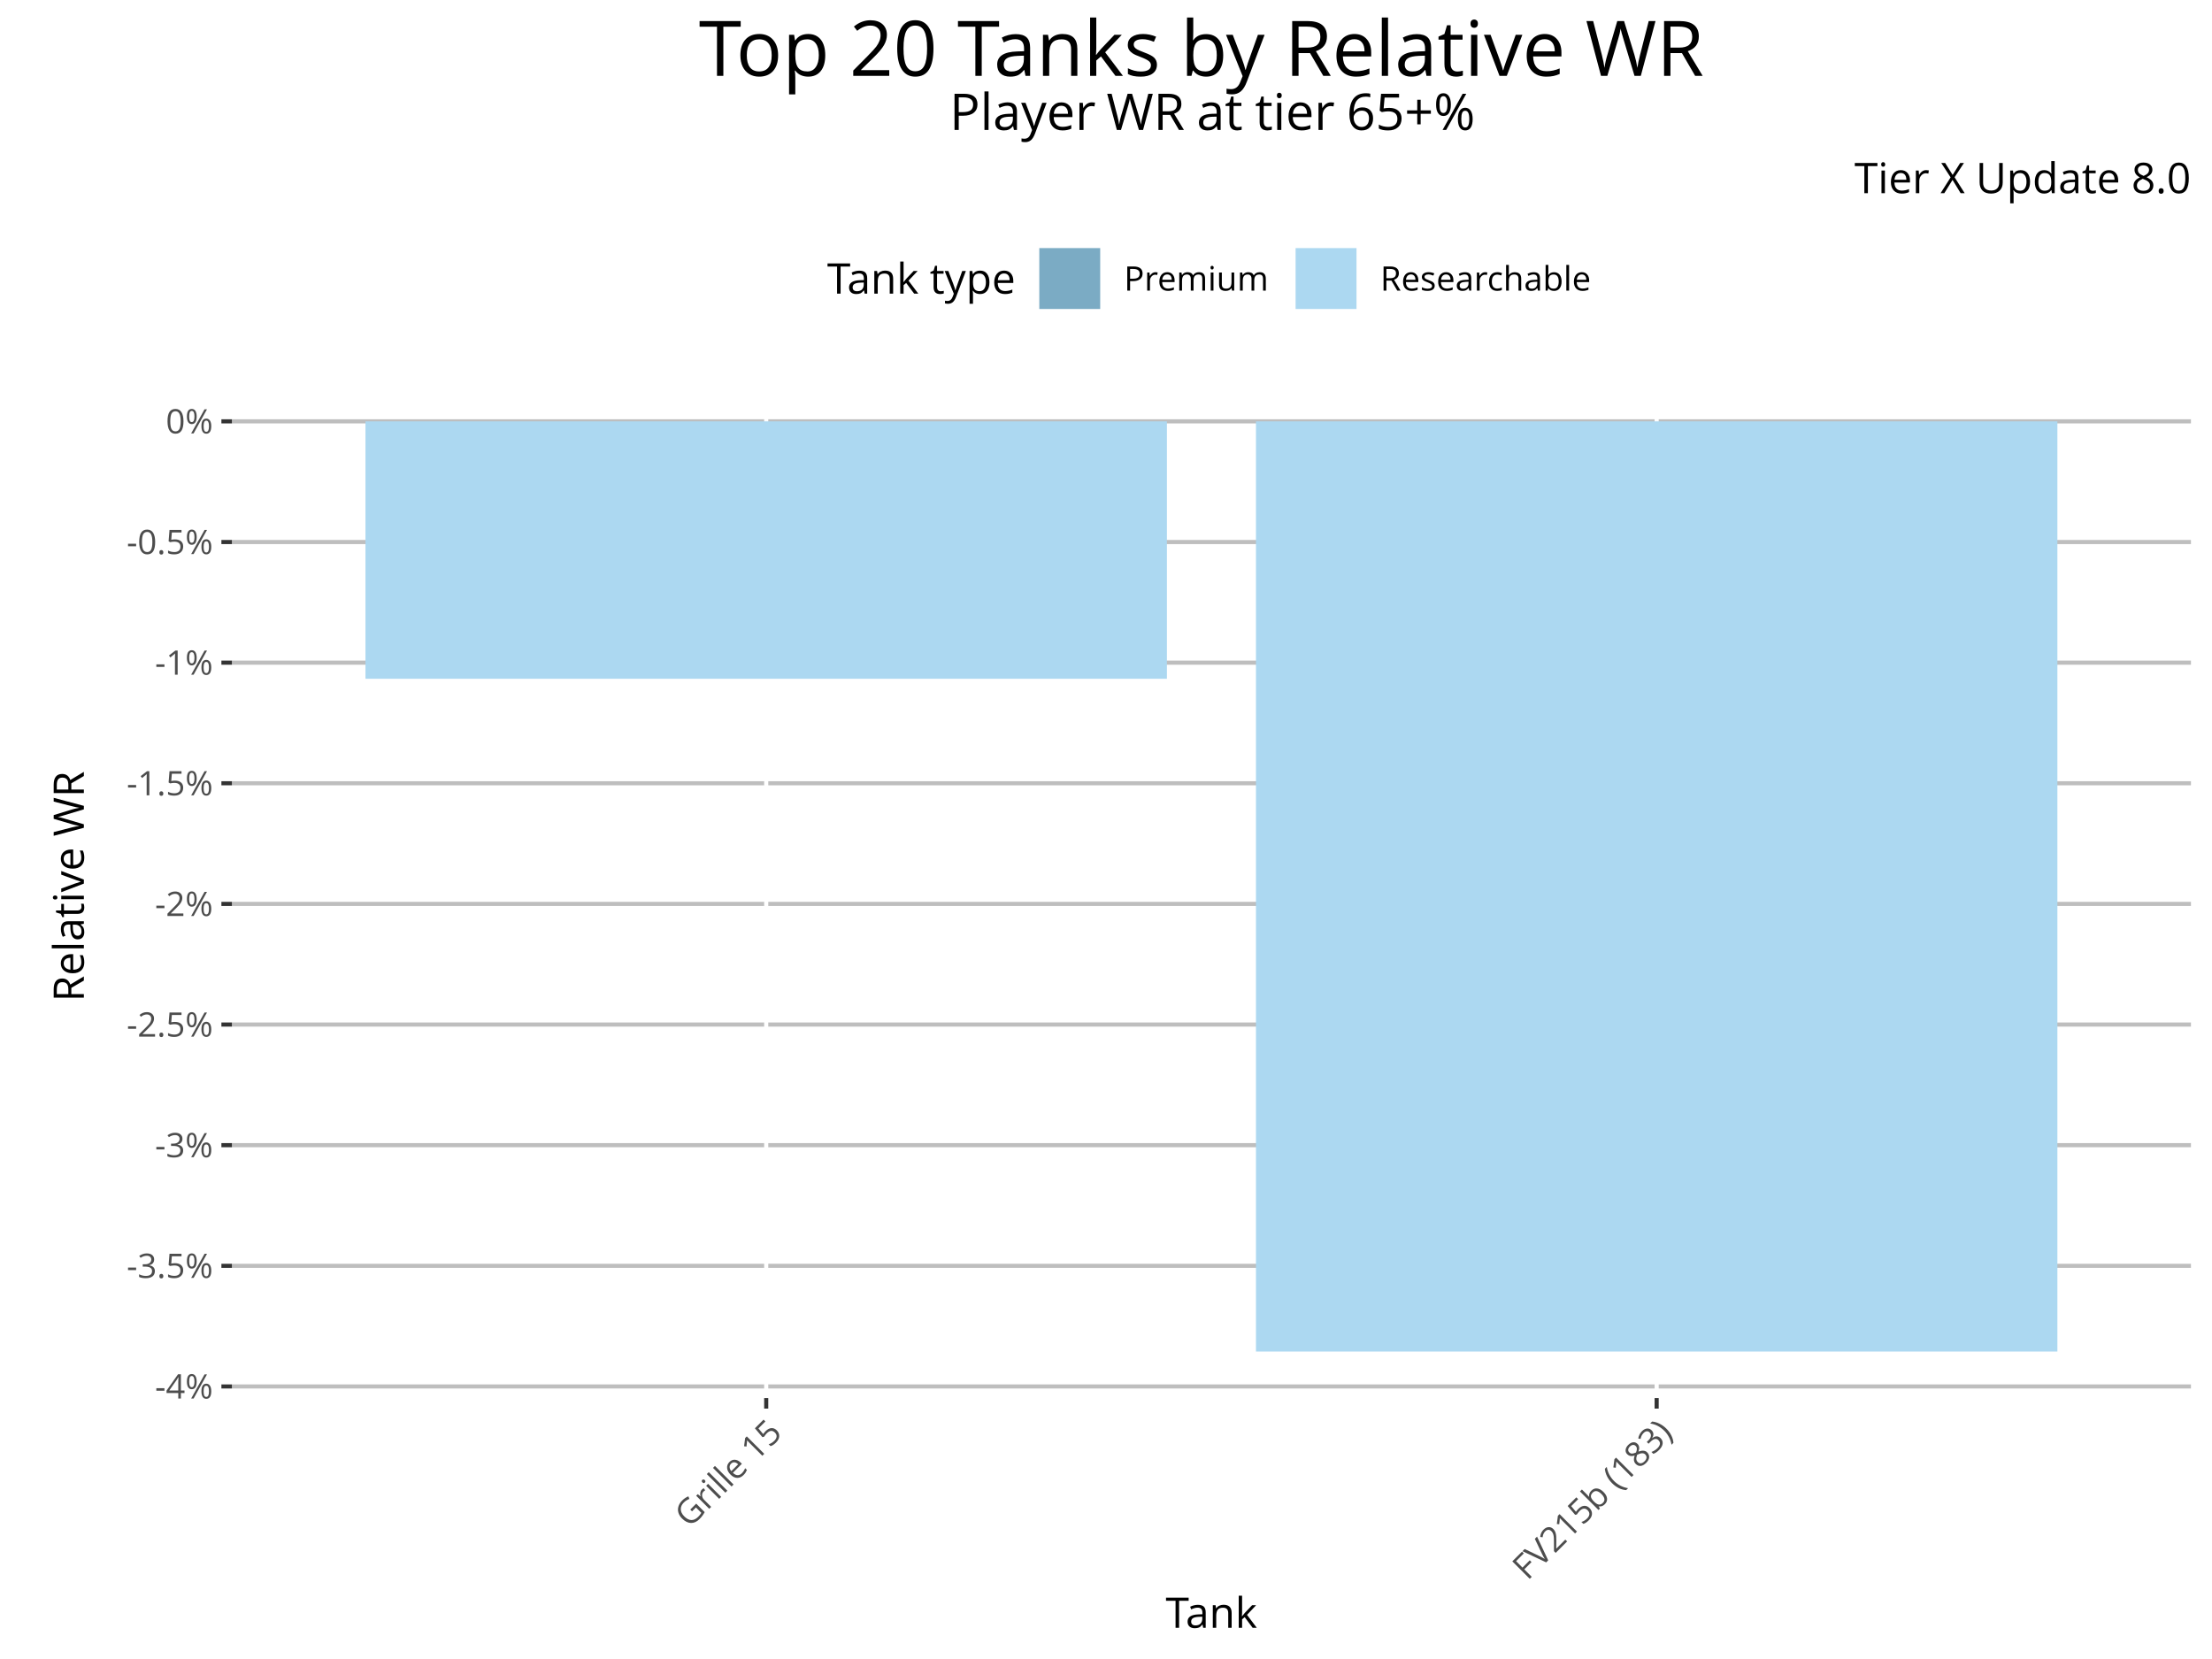
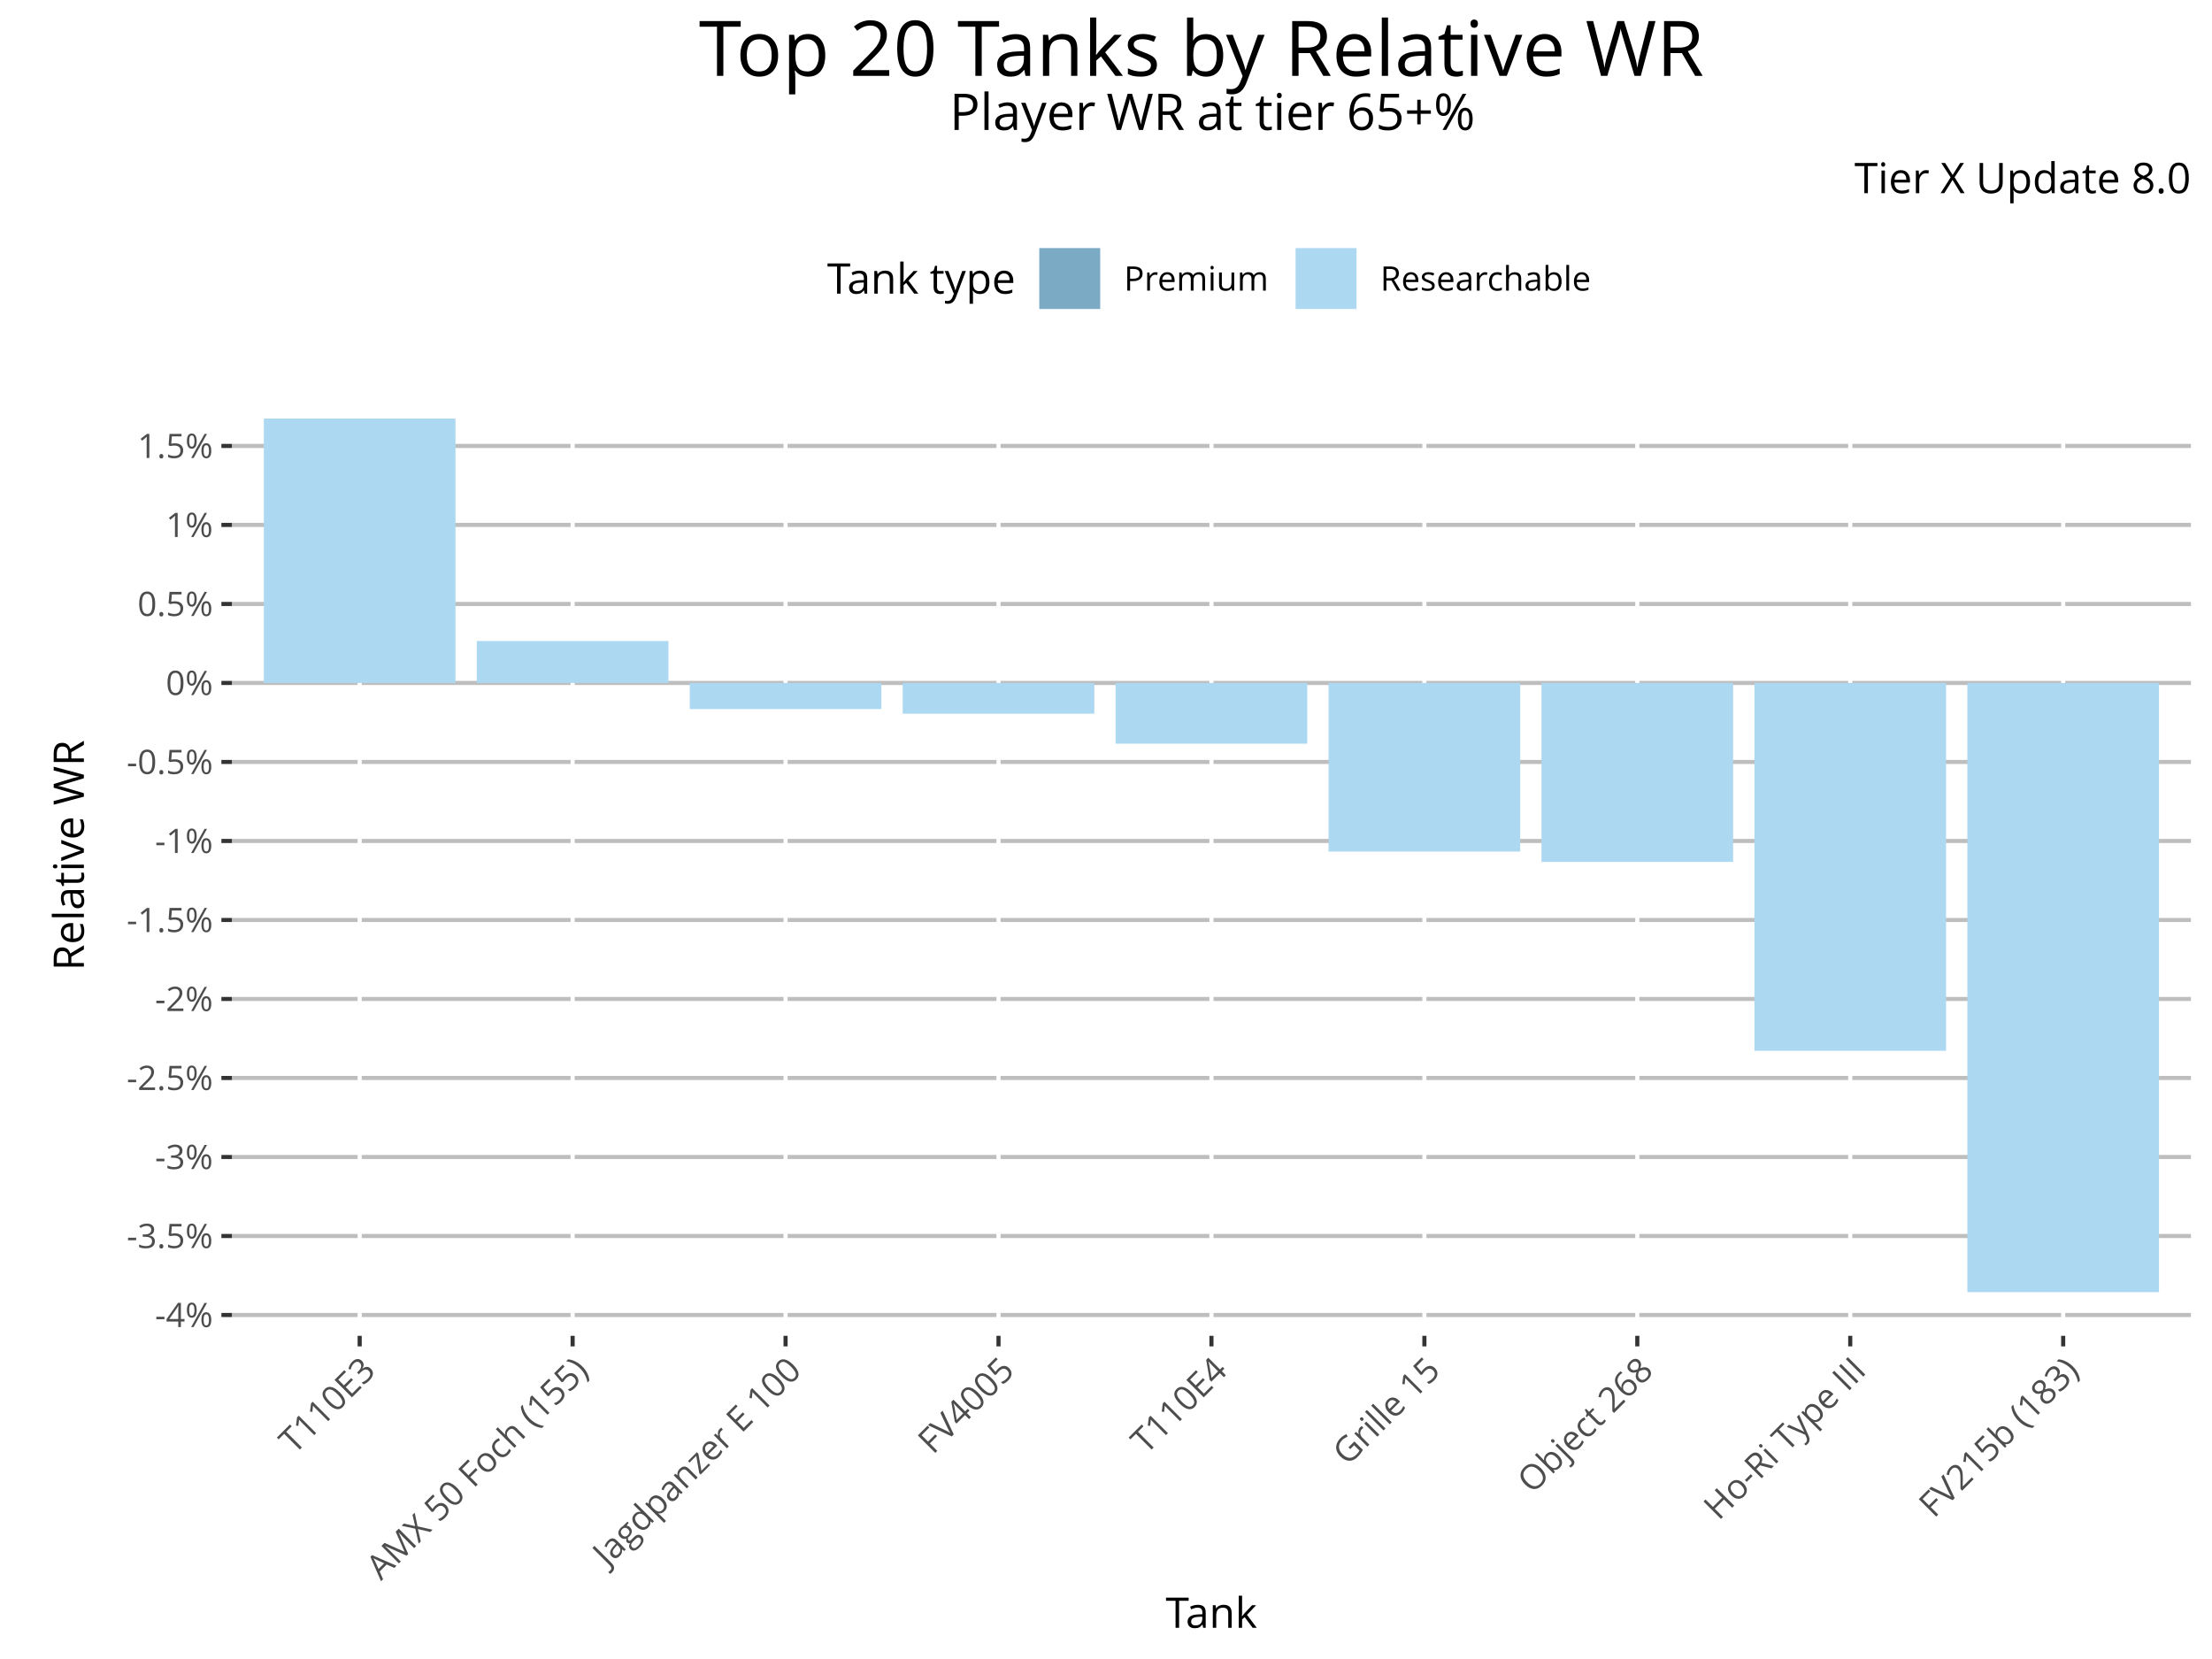
<svg xmlns="http://www.w3.org/2000/svg" class="svglite" width="576.00pt" height="432.00pt" viewBox="0 0 576.00 432.00">
  <defs>
    <style type="text/css">
    .svglite line, .svglite polyline, .svglite polygon, .svglite path, .svglite rect, .svglite circle {
      fill: none;
      stroke: #000000;
      stroke-linecap: round;
      stroke-linejoin: round;
      stroke-miterlimit: 10.00;
    }
  </style>
  </defs>
  <rect width="100%" height="100%" style="stroke: none; fill: #FFFFFF;" />
  <defs>
    <clipPath id="cpMC4wMHw1NzYuMDB8MC4wMHw0MzIuMDA=">
      <rect x="0.00" y="0.00" width="576.00" height="432.00" />
    </clipPath>
  </defs>
  <g clip-path="url(#cpMC4wMHw1NzYuMDB8MC4wMHw0MzIuMDA=)">
    <rect x="0.00" y="0" width="576.00" height="432.00" style="stroke-width: 1.07; stroke: #FFFFFF; fill: #FFFFFF;" />
  </g>
  <defs>
-     <clipPath id="cpNjAuMzl8NTcwLjUyfDk3LjYxfDM2NC4wNQ==">
-       <rect x="60.39" y="97.61" width="510.13" height="266.44" />
+     <clipPath id="cpNjAuMzl8NTcwLjUyfDk3LjYxfDM0Ny44NQ==">
+       <rect x="60.39" y="97.61" width="510.13" height="250.23" />
    </clipPath>
  </defs>
-   <g clip-path="url(#cpNjAuMzl8NTcwLjUyfDk3LjYxfDM2NC4wNQ==)">
-     <rect x="60.39" y="97.61" width="510.13" height="266.44" style="stroke-width: 1.07; stroke: none;" />
-     <polyline points="60.39,345.32 570.52,345.32 " style="stroke-width: 0.53; stroke: #FFFFFF; stroke-linecap: butt;" />
-     <polyline points="60.39,313.91 570.52,313.91 " style="stroke-width: 0.53; stroke: #FFFFFF; stroke-linecap: butt;" />
-     <polyline points="60.39,282.50 570.52,282.50 " style="stroke-width: 0.53; stroke: #FFFFFF; stroke-linecap: butt;" />
-     <polyline points="60.39,251.08 570.52,251.08 " style="stroke-width: 0.53; stroke: #FFFFFF; stroke-linecap: butt;" />
-     <polyline points="60.39,219.67 570.52,219.67 " style="stroke-width: 0.53; stroke: #FFFFFF; stroke-linecap: butt;" />
-     <polyline points="60.39,188.26 570.52,188.26 " style="stroke-width: 0.53; stroke: #FFFFFF; stroke-linecap: butt;" />
-     <polyline points="60.39,156.84 570.52,156.84 " style="stroke-width: 0.53; stroke: #FFFFFF; stroke-linecap: butt;" />
-     <polyline points="60.39,125.43 570.52,125.43 " style="stroke-width: 0.53; stroke: #FFFFFF; stroke-linecap: butt;" />
-     <polyline points="60.39,361.03 570.52,361.03 " style="stroke-width: 1.07; stroke: #BEBEBE; stroke-linecap: butt;" />
-     <polyline points="60.39,329.62 570.52,329.62 " style="stroke-width: 1.07; stroke: #BEBEBE; stroke-linecap: butt;" />
-     <polyline points="60.39,298.20 570.52,298.20 " style="stroke-width: 1.07; stroke: #BEBEBE; stroke-linecap: butt;" />
-     <polyline points="60.39,266.79 570.52,266.79 " style="stroke-width: 1.07; stroke: #BEBEBE; stroke-linecap: butt;" />
-     <polyline points="60.39,235.38 570.52,235.38 " style="stroke-width: 1.07; stroke: #BEBEBE; stroke-linecap: butt;" />
-     <polyline points="60.39,203.96 570.52,203.96 " style="stroke-width: 1.07; stroke: #BEBEBE; stroke-linecap: butt;" />
-     <polyline points="60.39,172.55 570.52,172.55 " style="stroke-width: 1.07; stroke: #BEBEBE; stroke-linecap: butt;" />
-     <polyline points="60.39,141.14 570.52,141.14 " style="stroke-width: 1.07; stroke: #BEBEBE; stroke-linecap: butt;" />
-     <polyline points="60.39,109.72 570.52,109.72 " style="stroke-width: 1.07; stroke: #BEBEBE; stroke-linecap: butt;" />
-     <polyline points="199.52,364.05 199.52,97.61 " style="stroke-width: 1.07; stroke: #FFFFFF; stroke-linecap: butt;" />
-     <polyline points="431.39,364.05 431.39,97.61 " style="stroke-width: 1.07; stroke: #FFFFFF; stroke-linecap: butt;" />
-     <rect x="95.17" y="109.72" width="208.69" height="67.03" style="stroke-width: 1.07; stroke: none; stroke-linecap: square; stroke-linejoin: miter; fill: #ACD8F1;" />
-     <rect x="327.05" y="109.72" width="208.69" height="242.22" style="stroke-width: 1.07; stroke: none; stroke-linecap: square; stroke-linejoin: miter; fill: #ACD8F1;" />
+   <g clip-path="url(#cpNjAuMzl8NTcwLjUyfDk3LjYxfDM0Ny44NQ==)">
+     <rect x="60.39" y="97.61" width="510.13" height="250.23" style="stroke-width: 1.07; stroke: none;" />
+     <polyline points="60.39,332.14 570.52,332.14 " style="stroke-width: 0.53; stroke: #FFFFFF; stroke-linecap: butt;" />
+     <polyline points="60.39,311.56 570.52,311.56 " style="stroke-width: 0.53; stroke: #FFFFFF; stroke-linecap: butt;" />
+     <polyline points="60.39,290.99 570.52,290.99 " style="stroke-width: 0.53; stroke: #FFFFFF; stroke-linecap: butt;" />
+     <polyline points="60.39,270.42 570.52,270.42 " style="stroke-width: 0.53; stroke: #FFFFFF; stroke-linecap: butt;" />
+     <polyline points="60.39,249.85 570.52,249.85 " style="stroke-width: 0.53; stroke: #FFFFFF; stroke-linecap: butt;" />
+     <polyline points="60.39,229.27 570.52,229.27 " style="stroke-width: 0.53; stroke: #FFFFFF; stroke-linecap: butt;" />
+     <polyline points="60.39,208.70 570.52,208.70 " style="stroke-width: 0.53; stroke: #FFFFFF; stroke-linecap: butt;" />
+     <polyline points="60.39,188.13 570.52,188.13 " style="stroke-width: 0.53; stroke: #FFFFFF; stroke-linecap: butt;" />
+     <polyline points="60.39,167.55 570.52,167.55 " style="stroke-width: 0.53; stroke: #FFFFFF; stroke-linecap: butt;" />
+     <polyline points="60.39,146.98 570.52,146.98 " style="stroke-width: 0.53; stroke: #FFFFFF; stroke-linecap: butt;" />
+     <polyline points="60.39,126.41 570.52,126.41 " style="stroke-width: 0.53; stroke: #FFFFFF; stroke-linecap: butt;" />
+     <polyline points="60.39,105.83 570.52,105.83 " style="stroke-width: 0.53; stroke: #FFFFFF; stroke-linecap: butt;" />
+     <polyline points="60.39,342.42 570.52,342.42 " style="stroke-width: 1.07; stroke: #BEBEBE; stroke-linecap: butt;" />
+     <polyline points="60.39,321.85 570.52,321.85 " style="stroke-width: 1.07; stroke: #BEBEBE; stroke-linecap: butt;" />
+     <polyline points="60.39,301.28 570.52,301.28 " style="stroke-width: 1.07; stroke: #BEBEBE; stroke-linecap: butt;" />
+     <polyline points="60.39,280.70 570.52,280.70 " style="stroke-width: 1.07; stroke: #BEBEBE; stroke-linecap: butt;" />
+     <polyline points="60.39,260.13 570.52,260.13 " style="stroke-width: 1.07; stroke: #BEBEBE; stroke-linecap: butt;" />
+     <polyline points="60.39,239.56 570.52,239.56 " style="stroke-width: 1.07; stroke: #BEBEBE; stroke-linecap: butt;" />
+     <polyline points="60.39,218.99 570.52,218.99 " style="stroke-width: 1.07; stroke: #BEBEBE; stroke-linecap: butt;" />
+     <polyline points="60.39,198.41 570.52,198.41 " style="stroke-width: 1.07; stroke: #BEBEBE; stroke-linecap: butt;" />
+     <polyline points="60.39,177.84 570.52,177.84 " style="stroke-width: 1.07; stroke: #BEBEBE; stroke-linecap: butt;" />
+     <polyline points="60.39,157.27 570.52,157.27 " style="stroke-width: 1.07; stroke: #BEBEBE; stroke-linecap: butt;" />
+     <polyline points="60.39,136.69 570.52,136.69 " style="stroke-width: 1.07; stroke: #BEBEBE; stroke-linecap: butt;" />
+     <polyline points="60.39,116.12 570.52,116.12 " style="stroke-width: 1.07; stroke: #BEBEBE; stroke-linecap: butt;" />
+     <polyline points="93.66,347.85 93.66,97.61 " style="stroke-width: 1.07; stroke: #FFFFFF; stroke-linecap: butt;" />
+     <polyline points="149.11,347.85 149.11,97.61 " style="stroke-width: 1.07; stroke: #FFFFFF; stroke-linecap: butt;" />
+     <polyline points="204.56,347.85 204.56,97.61 " style="stroke-width: 1.07; stroke: #FFFFFF; stroke-linecap: butt;" />
+     <polyline points="260.01,347.85 260.01,97.61 " style="stroke-width: 1.07; stroke: #FFFFFF; stroke-linecap: butt;" />
+     <polyline points="315.46,347.85 315.46,97.61 " style="stroke-width: 1.07; stroke: #FFFFFF; stroke-linecap: butt;" />
+     <polyline points="370.91,347.85 370.91,97.61 " style="stroke-width: 1.07; stroke: #FFFFFF; stroke-linecap: butt;" />
+     <polyline points="426.35,347.85 426.35,97.61 " style="stroke-width: 1.07; stroke: #FFFFFF; stroke-linecap: butt;" />
+     <polyline points="481.80,347.85 481.80,97.61 " style="stroke-width: 1.07; stroke: #FFFFFF; stroke-linecap: butt;" />
+     <polyline points="537.25,347.85 537.25,97.61 " style="stroke-width: 1.07; stroke: #FFFFFF; stroke-linecap: butt;" />
+     <rect x="68.71" y="108.99" width="49.90" height="68.85" style="stroke-width: 1.07; stroke: none; stroke-linecap: square; stroke-linejoin: miter; fill: #ACD8F1;" />
+     <rect x="124.16" y="166.92" width="49.90" height="10.92" style="stroke-width: 1.07; stroke: none; stroke-linecap: square; stroke-linejoin: miter; fill: #ACD8F1;" />
+     <rect x="179.61" y="177.84" width="49.90" height="6.80" style="stroke-width: 1.07; stroke: none; stroke-linecap: square; stroke-linejoin: miter; fill: #ACD8F1;" />
+     <rect x="235.06" y="177.84" width="49.90" height="8.00" style="stroke-width: 1.07; stroke: none; stroke-linecap: square; stroke-linejoin: miter; fill: #ACD8F1;" />
+     <rect x="290.50" y="177.84" width="49.90" height="15.81" style="stroke-width: 1.07; stroke: none; stroke-linecap: square; stroke-linejoin: miter; fill: #ACD8F1;" />
+     <rect x="345.95" y="177.84" width="49.90" height="43.90" style="stroke-width: 1.07; stroke: none; stroke-linecap: square; stroke-linejoin: miter; fill: #ACD8F1;" />
+     <rect x="401.40" y="177.84" width="49.90" height="46.60" style="stroke-width: 1.07; stroke: none; stroke-linecap: square; stroke-linejoin: miter; fill: #ACD8F1;" />
+     <rect x="456.85" y="177.84" width="49.90" height="95.78" style="stroke-width: 1.07; stroke: none; stroke-linecap: square; stroke-linejoin: miter; fill: #ACD8F1;" />
+     <rect x="512.30" y="177.84" width="49.90" height="158.63" style="stroke-width: 1.07; stroke: none; stroke-linecap: square; stroke-linejoin: miter; fill: #ACD8F1;" />
  </g>
  <g clip-path="url(#cpMC4wMHw1NzYuMDB8MC4wMHw0MzIuMDA=)">
-     <text x="55.46" y="364.17" text-anchor="end" style="font-size: 8.80px; fill: #4D4D4D; font-family: Open Sans;" textLength="15.11px" lengthAdjust="spacingAndGlyphs">-4%</text>
-     <text x="55.46" y="332.76" text-anchor="end" style="font-size: 8.80px; fill: #4D4D4D; font-family: Open Sans;" textLength="22.48px" lengthAdjust="spacingAndGlyphs">-3.5%</text>
-     <text x="55.46" y="301.34" text-anchor="end" style="font-size: 8.80px; fill: #4D4D4D; font-family: Open Sans;" textLength="15.11px" lengthAdjust="spacingAndGlyphs">-3%</text>
-     <text x="55.46" y="269.93" text-anchor="end" style="font-size: 8.80px; fill: #4D4D4D; font-family: Open Sans;" textLength="22.48px" lengthAdjust="spacingAndGlyphs">-2.5%</text>
-     <text x="55.46" y="238.52" text-anchor="end" style="font-size: 8.80px; fill: #4D4D4D; font-family: Open Sans;" textLength="15.11px" lengthAdjust="spacingAndGlyphs">-2%</text>
-     <text x="55.46" y="207.10" text-anchor="end" style="font-size: 8.80px; fill: #4D4D4D; font-family: Open Sans;" textLength="22.48px" lengthAdjust="spacingAndGlyphs">-1.5%</text>
-     <text x="55.46" y="175.69" text-anchor="end" style="font-size: 8.80px; fill: #4D4D4D; font-family: Open Sans;" textLength="15.11px" lengthAdjust="spacingAndGlyphs">-1%</text>
-     <text x="55.46" y="144.28" text-anchor="end" style="font-size: 8.80px; fill: #4D4D4D; font-family: Open Sans;" textLength="22.48px" lengthAdjust="spacingAndGlyphs">-0.5%</text>
-     <text x="55.46" y="112.86" text-anchor="end" style="font-size: 8.80px; fill: #4D4D4D; font-family: Open Sans;" textLength="12.28px" lengthAdjust="spacingAndGlyphs">0%</text>
-     <polyline points="57.65,361.03 60.39,361.03 " style="stroke-width: 1.07; stroke: #333333; stroke-linecap: butt;" />
-     <polyline points="57.65,329.62 60.39,329.62 " style="stroke-width: 1.07; stroke: #333333; stroke-linecap: butt;" />
-     <polyline points="57.65,298.20 60.39,298.20 " style="stroke-width: 1.07; stroke: #333333; stroke-linecap: butt;" />
-     <polyline points="57.65,266.79 60.39,266.79 " style="stroke-width: 1.07; stroke: #333333; stroke-linecap: butt;" />
-     <polyline points="57.65,235.38 60.39,235.38 " style="stroke-width: 1.07; stroke: #333333; stroke-linecap: butt;" />
-     <polyline points="57.65,203.96 60.39,203.96 " style="stroke-width: 1.07; stroke: #333333; stroke-linecap: butt;" />
-     <polyline points="57.65,172.55 60.39,172.55 " style="stroke-width: 1.07; stroke: #333333; stroke-linecap: butt;" />
-     <polyline points="57.65,141.14 60.39,141.14 " style="stroke-width: 1.07; stroke: #333333; stroke-linecap: butt;" />
-     <polyline points="57.65,109.72 60.39,109.72 " style="stroke-width: 1.07; stroke: #333333; stroke-linecap: butt;" />
-     <polyline points="199.52,366.79 199.52,364.05 " style="stroke-width: 1.07; stroke: #333333; stroke-linecap: butt;" />
-     <polyline points="431.39,366.79 431.39,364.05 " style="stroke-width: 1.07; stroke: #333333; stroke-linecap: butt;" />
-     <text transform="translate(204.06,373.52) rotate(-45)" text-anchor="end" style="font-size: 9.00px; fill: #4D4D4D; font-family: Open Sans;" textLength="34.73px" lengthAdjust="spacingAndGlyphs">Grille 15</text>
-     <text transform="translate(435.94,373.52) rotate(-45)" text-anchor="end" style="font-size: 9.00px; fill: #4D4D4D; font-family: Open Sans;" textLength="54.07px" lengthAdjust="spacingAndGlyphs">FV215b (183)</text>
+     <text x="55.46" y="345.56" text-anchor="end" style="font-size: 8.80px; fill: #4D4D4D; font-family: Open Sans;" textLength="15.11px" lengthAdjust="spacingAndGlyphs">-4%</text>
+     <text x="55.46" y="324.99" text-anchor="end" style="font-size: 8.80px; fill: #4D4D4D; font-family: Open Sans;" textLength="22.48px" lengthAdjust="spacingAndGlyphs">-3.5%</text>
+     <text x="55.46" y="304.42" text-anchor="end" style="font-size: 8.80px; fill: #4D4D4D; font-family: Open Sans;" textLength="15.11px" lengthAdjust="spacingAndGlyphs">-3%</text>
+     <text x="55.46" y="283.84" text-anchor="end" style="font-size: 8.80px; fill: #4D4D4D; font-family: Open Sans;" textLength="22.48px" lengthAdjust="spacingAndGlyphs">-2.5%</text>
+     <text x="55.46" y="263.27" text-anchor="end" style="font-size: 8.80px; fill: #4D4D4D; font-family: Open Sans;" textLength="15.11px" lengthAdjust="spacingAndGlyphs">-2%</text>
+     <text x="55.46" y="242.70" text-anchor="end" style="font-size: 8.80px; fill: #4D4D4D; font-family: Open Sans;" textLength="22.48px" lengthAdjust="spacingAndGlyphs">-1.5%</text>
+     <text x="55.46" y="222.12" text-anchor="end" style="font-size: 8.80px; fill: #4D4D4D; font-family: Open Sans;" textLength="15.11px" lengthAdjust="spacingAndGlyphs">-1%</text>
+     <text x="55.46" y="201.55" text-anchor="end" style="font-size: 8.80px; fill: #4D4D4D; font-family: Open Sans;" textLength="22.48px" lengthAdjust="spacingAndGlyphs">-0.5%</text>
+     <text x="55.46" y="180.98" text-anchor="end" style="font-size: 8.80px; fill: #4D4D4D; font-family: Open Sans;" textLength="12.28px" lengthAdjust="spacingAndGlyphs">0%</text>
+     <text x="55.46" y="160.40" text-anchor="end" style="font-size: 8.80px; fill: #4D4D4D; font-family: Open Sans;" textLength="19.65px" lengthAdjust="spacingAndGlyphs">0.5%</text>
+     <text x="55.46" y="139.83" text-anchor="end" style="font-size: 8.80px; fill: #4D4D4D; font-family: Open Sans;" textLength="12.28px" lengthAdjust="spacingAndGlyphs">1%</text>
+     <text x="55.46" y="119.26" text-anchor="end" style="font-size: 8.80px; fill: #4D4D4D; font-family: Open Sans;" textLength="19.65px" lengthAdjust="spacingAndGlyphs">1.5%</text>
+     <polyline points="57.65,342.42 60.39,342.42 " style="stroke-width: 1.07; stroke: #333333; stroke-linecap: butt;" />
+     <polyline points="57.65,321.85 60.39,321.85 " style="stroke-width: 1.07; stroke: #333333; stroke-linecap: butt;" />
+     <polyline points="57.65,301.28 60.39,301.28 " style="stroke-width: 1.07; stroke: #333333; stroke-linecap: butt;" />
+     <polyline points="57.65,280.70 60.39,280.70 " style="stroke-width: 1.07; stroke: #333333; stroke-linecap: butt;" />
+     <polyline points="57.65,260.13 60.39,260.13 " style="stroke-width: 1.07; stroke: #333333; stroke-linecap: butt;" />
+     <polyline points="57.65,239.56 60.39,239.56 " style="stroke-width: 1.07; stroke: #333333; stroke-linecap: butt;" />
+     <polyline points="57.65,218.99 60.39,218.99 " style="stroke-width: 1.07; stroke: #333333; stroke-linecap: butt;" />
+     <polyline points="57.65,198.41 60.39,198.41 " style="stroke-width: 1.07; stroke: #333333; stroke-linecap: butt;" />
+     <polyline points="57.65,177.84 60.39,177.84 " style="stroke-width: 1.07; stroke: #333333; stroke-linecap: butt;" />
+     <polyline points="57.65,157.27 60.39,157.27 " style="stroke-width: 1.07; stroke: #333333; stroke-linecap: butt;" />
+     <polyline points="57.65,136.69 60.39,136.69 " style="stroke-width: 1.07; stroke: #333333; stroke-linecap: butt;" />
+     <polyline points="57.65,116.12 60.39,116.12 " style="stroke-width: 1.07; stroke: #333333; stroke-linecap: butt;" />
+     <polyline points="93.66,350.59 93.66,347.85 " style="stroke-width: 1.07; stroke: #333333; stroke-linecap: butt;" />
+     <polyline points="149.11,350.59 149.11,347.85 " style="stroke-width: 1.07; stroke: #333333; stroke-linecap: butt;" />
+     <polyline points="204.56,350.59 204.56,347.85 " style="stroke-width: 1.07; stroke: #333333; stroke-linecap: butt;" />
+     <polyline points="260.01,350.59 260.01,347.85 " style="stroke-width: 1.07; stroke: #333333; stroke-linecap: butt;" />
+     <polyline points="315.46,350.59 315.46,347.85 " style="stroke-width: 1.07; stroke: #333333; stroke-linecap: butt;" />
+     <polyline points="370.91,350.59 370.91,347.85 " style="stroke-width: 1.07; stroke: #333333; stroke-linecap: butt;" />
+     <polyline points="426.35,350.59 426.35,347.85 " style="stroke-width: 1.07; stroke: #333333; stroke-linecap: butt;" />
+     <polyline points="481.80,350.59 481.80,347.85 " style="stroke-width: 1.07; stroke: #333333; stroke-linecap: butt;" />
+     <polyline points="537.25,350.59 537.25,347.85 " style="stroke-width: 1.07; stroke: #333333; stroke-linecap: butt;" />
+     <text transform="translate(98.20,357.32) rotate(-45)" text-anchor="end" style="font-size: 9.00px; fill: #4D4D4D; font-family: Open Sans;" textLength="30.58px" lengthAdjust="spacingAndGlyphs">T110E3</text>
+     <text transform="translate(153.65,357.32) rotate(-45)" text-anchor="end" style="font-size: 9.00px; fill: #4D4D4D; font-family: Open Sans;" textLength="76.99px" lengthAdjust="spacingAndGlyphs">AMX 50 Foch (155)</text>
+     <text transform="translate(209.10,357.32) rotate(-45)" text-anchor="end" style="font-size: 9.00px; fill: #4D4D4D; font-family: Open Sans;" textLength="71.96px" lengthAdjust="spacingAndGlyphs">Jagdpanzer E 100</text>
+     <text transform="translate(264.55,357.32) rotate(-45)" text-anchor="end" style="font-size: 9.00px; fill: #4D4D4D; font-family: Open Sans;" textLength="30.59px" lengthAdjust="spacingAndGlyphs">FV4005</text>
+     <text transform="translate(320.00,357.32) rotate(-45)" text-anchor="end" style="font-size: 9.00px; fill: #4D4D4D; font-family: Open Sans;" textLength="30.58px" lengthAdjust="spacingAndGlyphs">T110E4</text>
+     <text transform="translate(375.45,357.32) rotate(-45)" text-anchor="end" style="font-size: 9.00px; fill: #4D4D4D; font-family: Open Sans;" textLength="34.73px" lengthAdjust="spacingAndGlyphs">Grille 15</text>
+     <text transform="translate(430.90,357.32) rotate(-45)" text-anchor="end" style="font-size: 9.00px; fill: #4D4D4D; font-family: Open Sans;" textLength="45.09px" lengthAdjust="spacingAndGlyphs">Object 268</text>
+     <text transform="translate(486.34,357.32) rotate(-45)" text-anchor="end" style="font-size: 9.00px; fill: #4D4D4D; font-family: Open Sans;" textLength="54.93px" lengthAdjust="spacingAndGlyphs">Ho-Ri Type III</text>
+     <text transform="translate(541.79,357.32) rotate(-45)" text-anchor="end" style="font-size: 9.00px; fill: #4D4D4D; font-family: Open Sans;" textLength="54.07px" lengthAdjust="spacingAndGlyphs">FV215b (183)</text>
    <text x="315.46" y="423.88" text-anchor="middle" style="font-size: 11.00px; font-family: Open Sans;" textLength="23.85px" lengthAdjust="spacingAndGlyphs">Tank</text>
-     <text transform="translate(21.84,230.83) rotate(-90)" text-anchor="middle" style="font-size: 11.00px; font-family: Open Sans;" textLength="60.07px" lengthAdjust="spacingAndGlyphs">Relative WR</text>
+     <text transform="translate(21.84,222.73) rotate(-90)" text-anchor="middle" style="font-size: 11.00px; font-family: Open Sans;" textLength="60.07px" lengthAdjust="spacingAndGlyphs">Relative WR</text>
    <rect x="209.91" y="58.42" width="211.09" height="28.24" style="stroke-width: 1.07; stroke: none; fill: #FFFFFF;" />
    <text x="215.39" y="76.46" style="font-size: 11.00px; font-family: Open Sans;" textLength="49.05px" lengthAdjust="spacingAndGlyphs">Tank type</text>
    <rect x="269.92" y="63.90" width="17.28" height="17.28" style="stroke-width: 1.07; stroke: none;" />
    <rect x="270.63" y="64.60" width="15.86" height="15.86" style="stroke-width: 1.07; stroke: none; stroke-linecap: square; stroke-linejoin: miter; fill: #7BABC4;" />
    <rect x="336.66" y="63.90" width="17.28" height="17.28" style="stroke-width: 1.07; stroke: none;" />
    <rect x="337.37" y="64.60" width="15.86" height="15.86" style="stroke-width: 1.07; stroke: none; stroke-linecap: square; stroke-linejoin: miter; fill: #ACD8F1;" />
    <text x="292.68" y="75.67" style="font-size: 8.80px; font-family: Open Sans;" textLength="37.66px" lengthAdjust="spacingAndGlyphs">Premium</text>
    <text x="359.42" y="75.67" style="font-size: 8.80px; font-family: Open Sans;" textLength="54.87px" lengthAdjust="spacingAndGlyphs">Researchable</text>
    <text x="570.52" y="50.30" text-anchor="end" style="font-size: 11.00px; font-family: Open Sans;" textLength="87.62px" lengthAdjust="spacingAndGlyphs">Tier X Update 8.0</text>
    <text x="182.00" y="19.76" style="font-size: 20.00px; font-family: Open Sans;" textLength="34.01px" lengthAdjust="spacingAndGlyphs">Top</text>
    <text x="221.20" y="19.76" style="font-size: 20.00px; font-family: Open Sans;" textLength="22.87px" lengthAdjust="spacingAndGlyphs">20</text>
    <text x="249.28" y="19.76" style="font-size: 20.00px; font-family: Open Sans;" textLength="52.91px" lengthAdjust="spacingAndGlyphs">Tanks</text>
    <text x="307.38" y="19.76" style="font-size: 20.00px; font-family: Open Sans;" textLength="21.93px" lengthAdjust="spacingAndGlyphs">by</text>
    <text x="334.52" y="19.76" style="font-size: 20.00px; font-family: Open Sans;" textLength="73.14px" lengthAdjust="spacingAndGlyphs">Relative</text>
    <text x="412.84" y="19.76" style="font-size: 20.00px; font-family: Open Sans;" textLength="30.88px" lengthAdjust="spacingAndGlyphs">WR</text>
    <text x="247.26" y="33.84" style="font-size: 13.20px; font-family: Open Sans;" textLength="38.04px" lengthAdjust="spacingAndGlyphs">Player</text>
    <text x="288.14" y="33.84" style="font-size: 13.20px; font-family: Open Sans;" textLength="20.36px" lengthAdjust="spacingAndGlyphs">WR</text>
    <text x="311.59" y="33.84" style="font-size: 13.20px; font-family: Open Sans;" textLength="12.00px" lengthAdjust="spacingAndGlyphs">at</text>
    <text x="326.79" y="33.84" style="font-size: 13.20px; font-family: Open Sans;" textLength="20.78px" lengthAdjust="spacingAndGlyphs">tier</text>
    <text x="350.64" y="33.84" style="font-size: 13.20px; font-family: Open Sans;" textLength="33.49px" lengthAdjust="spacingAndGlyphs">65+%</text>
  </g>
</svg>
